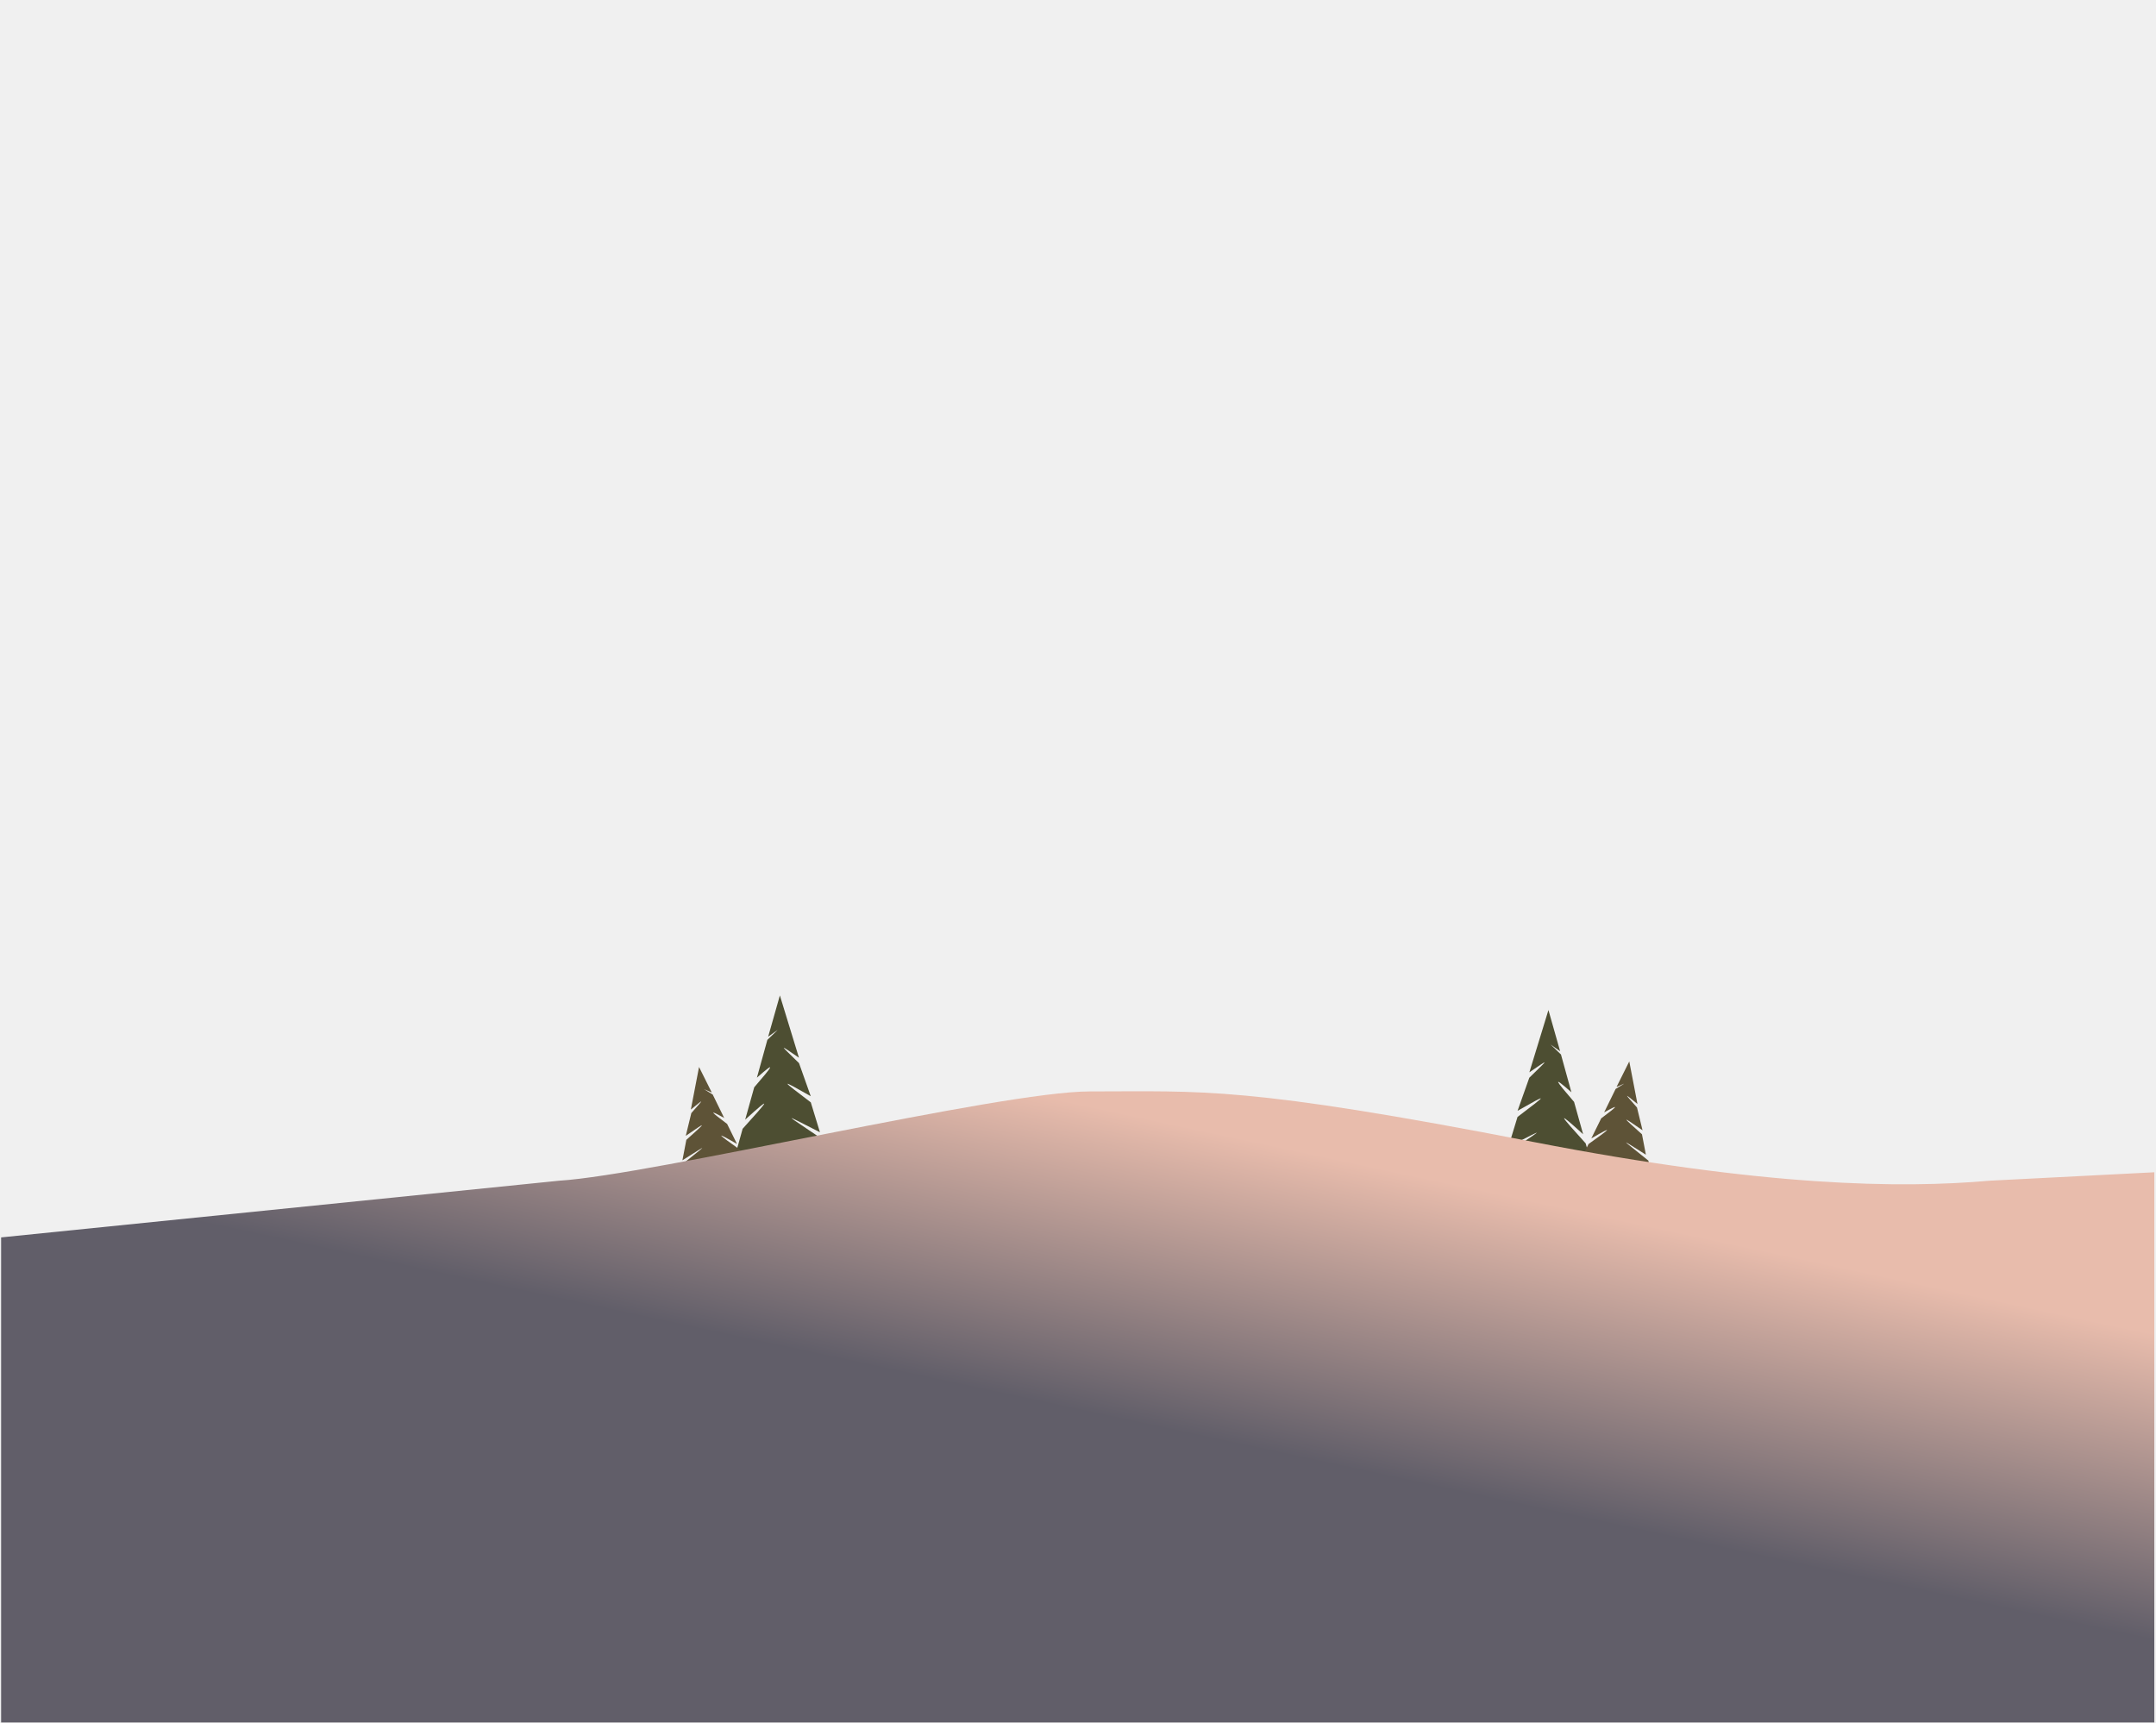
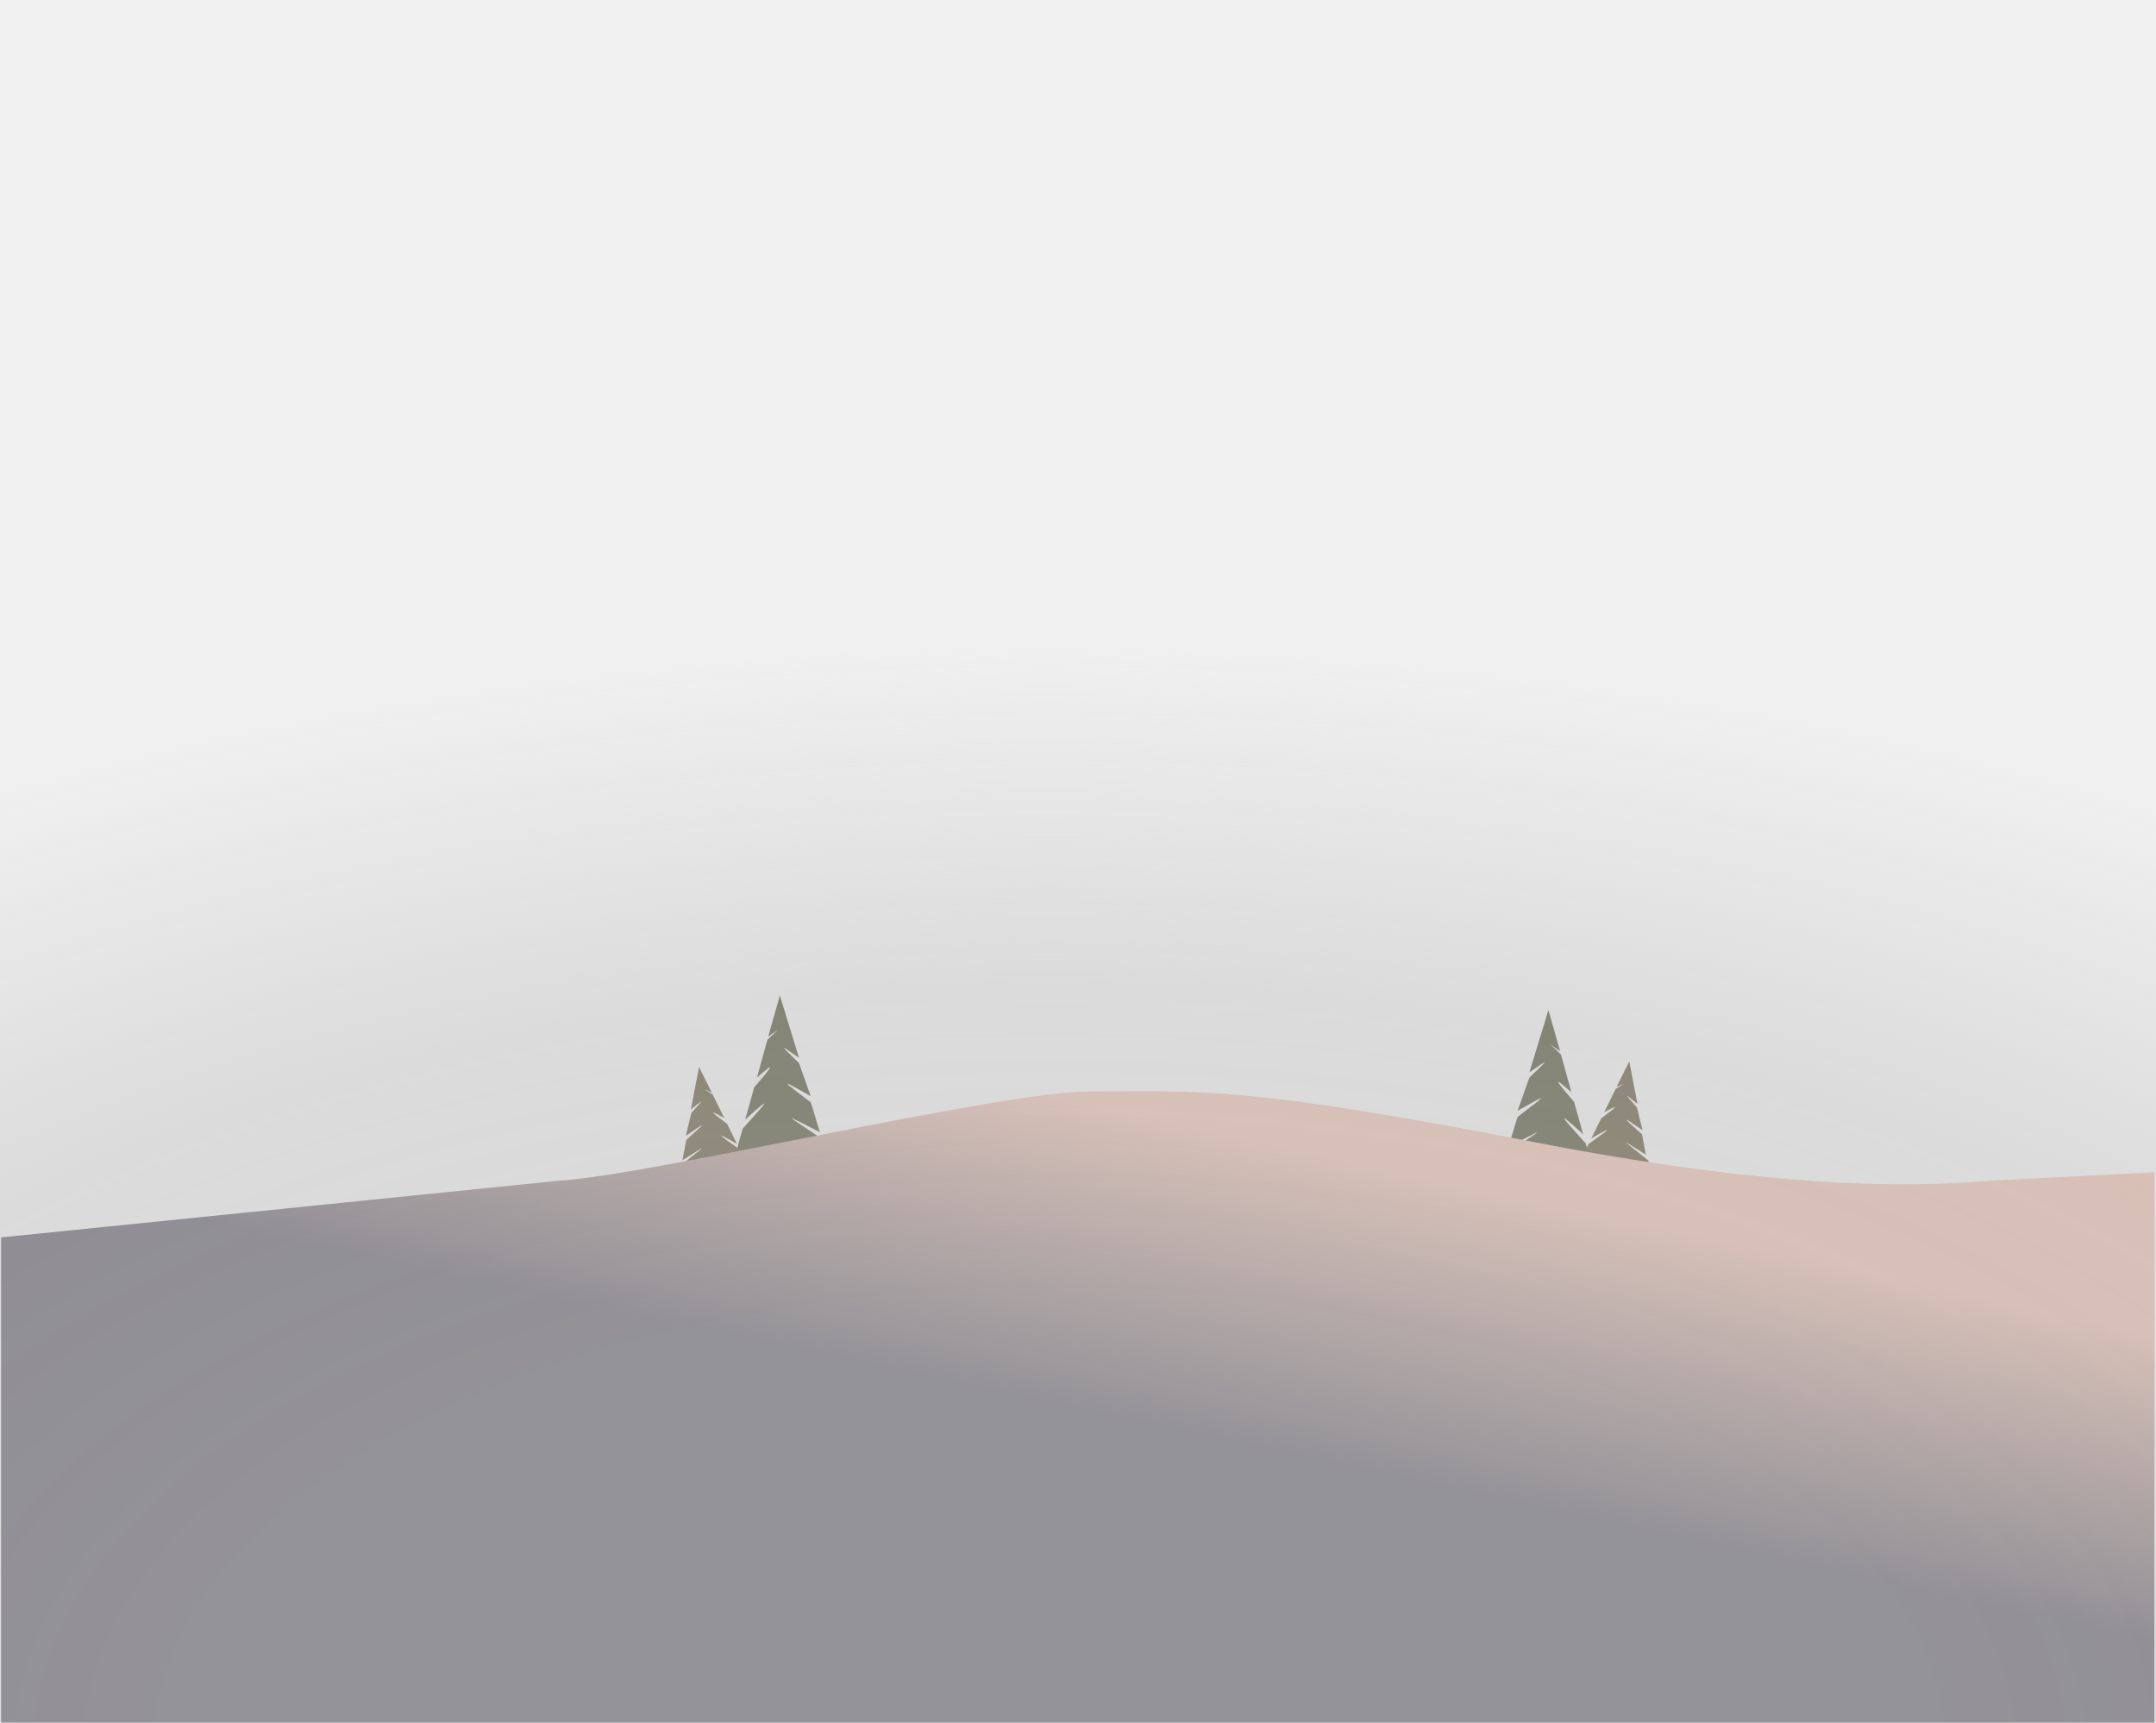
<svg xmlns="http://www.w3.org/2000/svg" width="1920" height="1534" viewBox="0 0 1920 1534" fill="none">
  <g clip-path="url(#clip0_2_3)">
    <path d="M694.509 886.525L711.498 941.975C692.528 929.027 694.481 930.052 711.558 946.795L722 976.248C693.562 960.11 695.31 961.414 722.039 981.726L730.189 1008.36C693.97 989.957 698.105 991.228 734.112 1015.76L738.454 1029.95L654.152 1031L661.339 1005.27C684.131 980.169 688.73 974.282 663.612 997.137L671.659 968.329C688.308 949.048 691.84 944.122 674.054 959.753L683.357 926.109C694.861 914.79 695.63 915.218 684.085 923.251L694.509 886.525Z" fill="#4D4E32" />
    <path d="M1378.94 899.525L1361.96 954.975C1380.93 942.027 1378.97 943.052 1361.9 959.795L1351.45 989.248C1379.89 973.11 1378.14 974.414 1351.41 994.726L1343.27 1021.36C1379.48 1002.96 1375.35 1004.23 1339.34 1028.76L1335 1042.95L1419.3 1044L1412.11 1018.27C1389.32 993.169 1384.72 987.282 1409.84 1010.14L1401.79 981.329C1385.15 962.048 1381.61 957.122 1399.4 972.753L1390.1 939.109C1378.59 927.79 1377.82 928.218 1389.37 936.251L1378.94 899.525Z" fill="#4D4E32" />
-     <path d="M622.524 950.247L615.222 988.148C628.13 977.664 626.771 978.543 615.645 991.288L610.708 1011.57C630.375 997.986 629.197 999.024 611.21 1015.14L607.711 1033.34C632.969 1017.44 630.005 1018.71 605.5 1038.58L603.636 1048.28L666.685 1039.79L658.821 1023.84C639.365 1010 635.36 1006.67 656.334 1018.8L647.528 1000.95C633.225 990.222 630.109 987.404 644.907 995.63L634.694 974.769C625.005 968.662 624.473 969.024 633.873 972.99L622.524 950.247Z" fill="#5E5337" />
-     <path d="M1450.93 945.281L1458.23 983.181C1445.32 972.698 1446.68 973.577 1457.81 986.321L1462.75 1006.61C1443.08 993.019 1444.26 994.057 1462.24 1010.17L1465.74 1028.38C1440.49 1012.47 1443.45 1013.75 1467.95 1033.62L1469.82 1043.31L1406.77 1034.82L1414.63 1018.87C1434.09 1005.03 1438.09 1001.71 1417.12 1013.83L1425.93 995.979C1440.23 985.255 1443.34 982.437 1428.55 990.663L1438.76 969.802C1448.45 963.695 1448.98 964.058 1439.58 968.023L1450.93 945.281Z" fill="#5E5337" />
+     <path d="M622.524 950.247L615.222 988.148C628.13 977.664 626.771 978.543 615.645 991.288L610.709 1011.57C630.376 997.986 629.197 999.024 611.211 1015.14L607.712 1033.34C632.969 1017.44 630.005 1018.71 605.5 1038.58L603.636 1048.28L666.685 1039.79L658.821 1023.84C639.365 1010 635.36 1006.67 656.334 1018.8L647.529 1000.95C633.225 990.222 630.109 987.404 644.907 995.63L634.694 974.769C625.006 968.662 624.473 969.024 633.873 972.99L622.524 950.247Z" fill="#5E5337" />
+     <path d="M1450.93 945.281L1458.23 983.181C1445.32 972.698 1446.68 973.577 1457.81 986.322L1462.75 1006.61C1443.08 993.02 1444.26 994.057 1462.24 1010.17L1465.74 1028.38C1440.49 1012.47 1443.45 1013.75 1467.95 1033.62L1469.82 1043.31L1406.77 1034.82L1414.63 1018.87C1434.09 1005.03 1438.09 1001.71 1417.12 1013.83L1425.93 995.979C1440.23 985.255 1443.34 982.437 1428.55 990.663L1438.76 969.802C1448.45 963.695 1448.98 964.058 1439.58 968.023L1450.93 945.281Z" fill="#5E5337" />
    <path d="M1365.53 1017C1571.53 1057 1692.69 1058.5 1772.03 1051.5L1918.5 1044V1535H1772.03H498.025H1V1102L498.025 1051.5C581.192 1046.33 890.525 972 970.525 972C1071.55 972 1108.03 967 1365.53 1017Z" fill="url(#paint0_linear_2_3)" />
+     <ellipse cx="933" cy="1498.5" rx="2036" ry="1036.5" fill="url(#paint1_radial_2_3)" fill-opacity="0.66" />
  </g>
  <defs>
    <linearGradient id="paint0_linear_2_3" x1="988" y1="877" x2="899.5" y2="1290.5" gradientUnits="userSpaceOnUse">
      <stop offset="0.258" stop-color="#E8BCAC" />
      <stop offset="0.89" stop-color="#615E69" />
    </linearGradient>
+     <radialGradient id="paint1_radial_2_3" cx="0" cy="0" r="1" gradientUnits="userSpaceOnUse" gradientTransform="translate(934.061 1562.32) rotate(90) scale(1634.34 3210.34)">
+       <stop offset="0.246" stop-color="#C4C4C4" stop-opacity="0.78" />
+       <stop offset="0.424" stop-color="#C4C4C4" stop-opacity="0.71" />
+       <stop offset="0.607" stop-color="#C4C4C4" stop-opacity="0" />
+     </radialGradient>
    <clipPath id="clip0_2_3">
      <rect width="1920" height="1534" fill="white" />
    </clipPath>
  </defs>
</svg>
